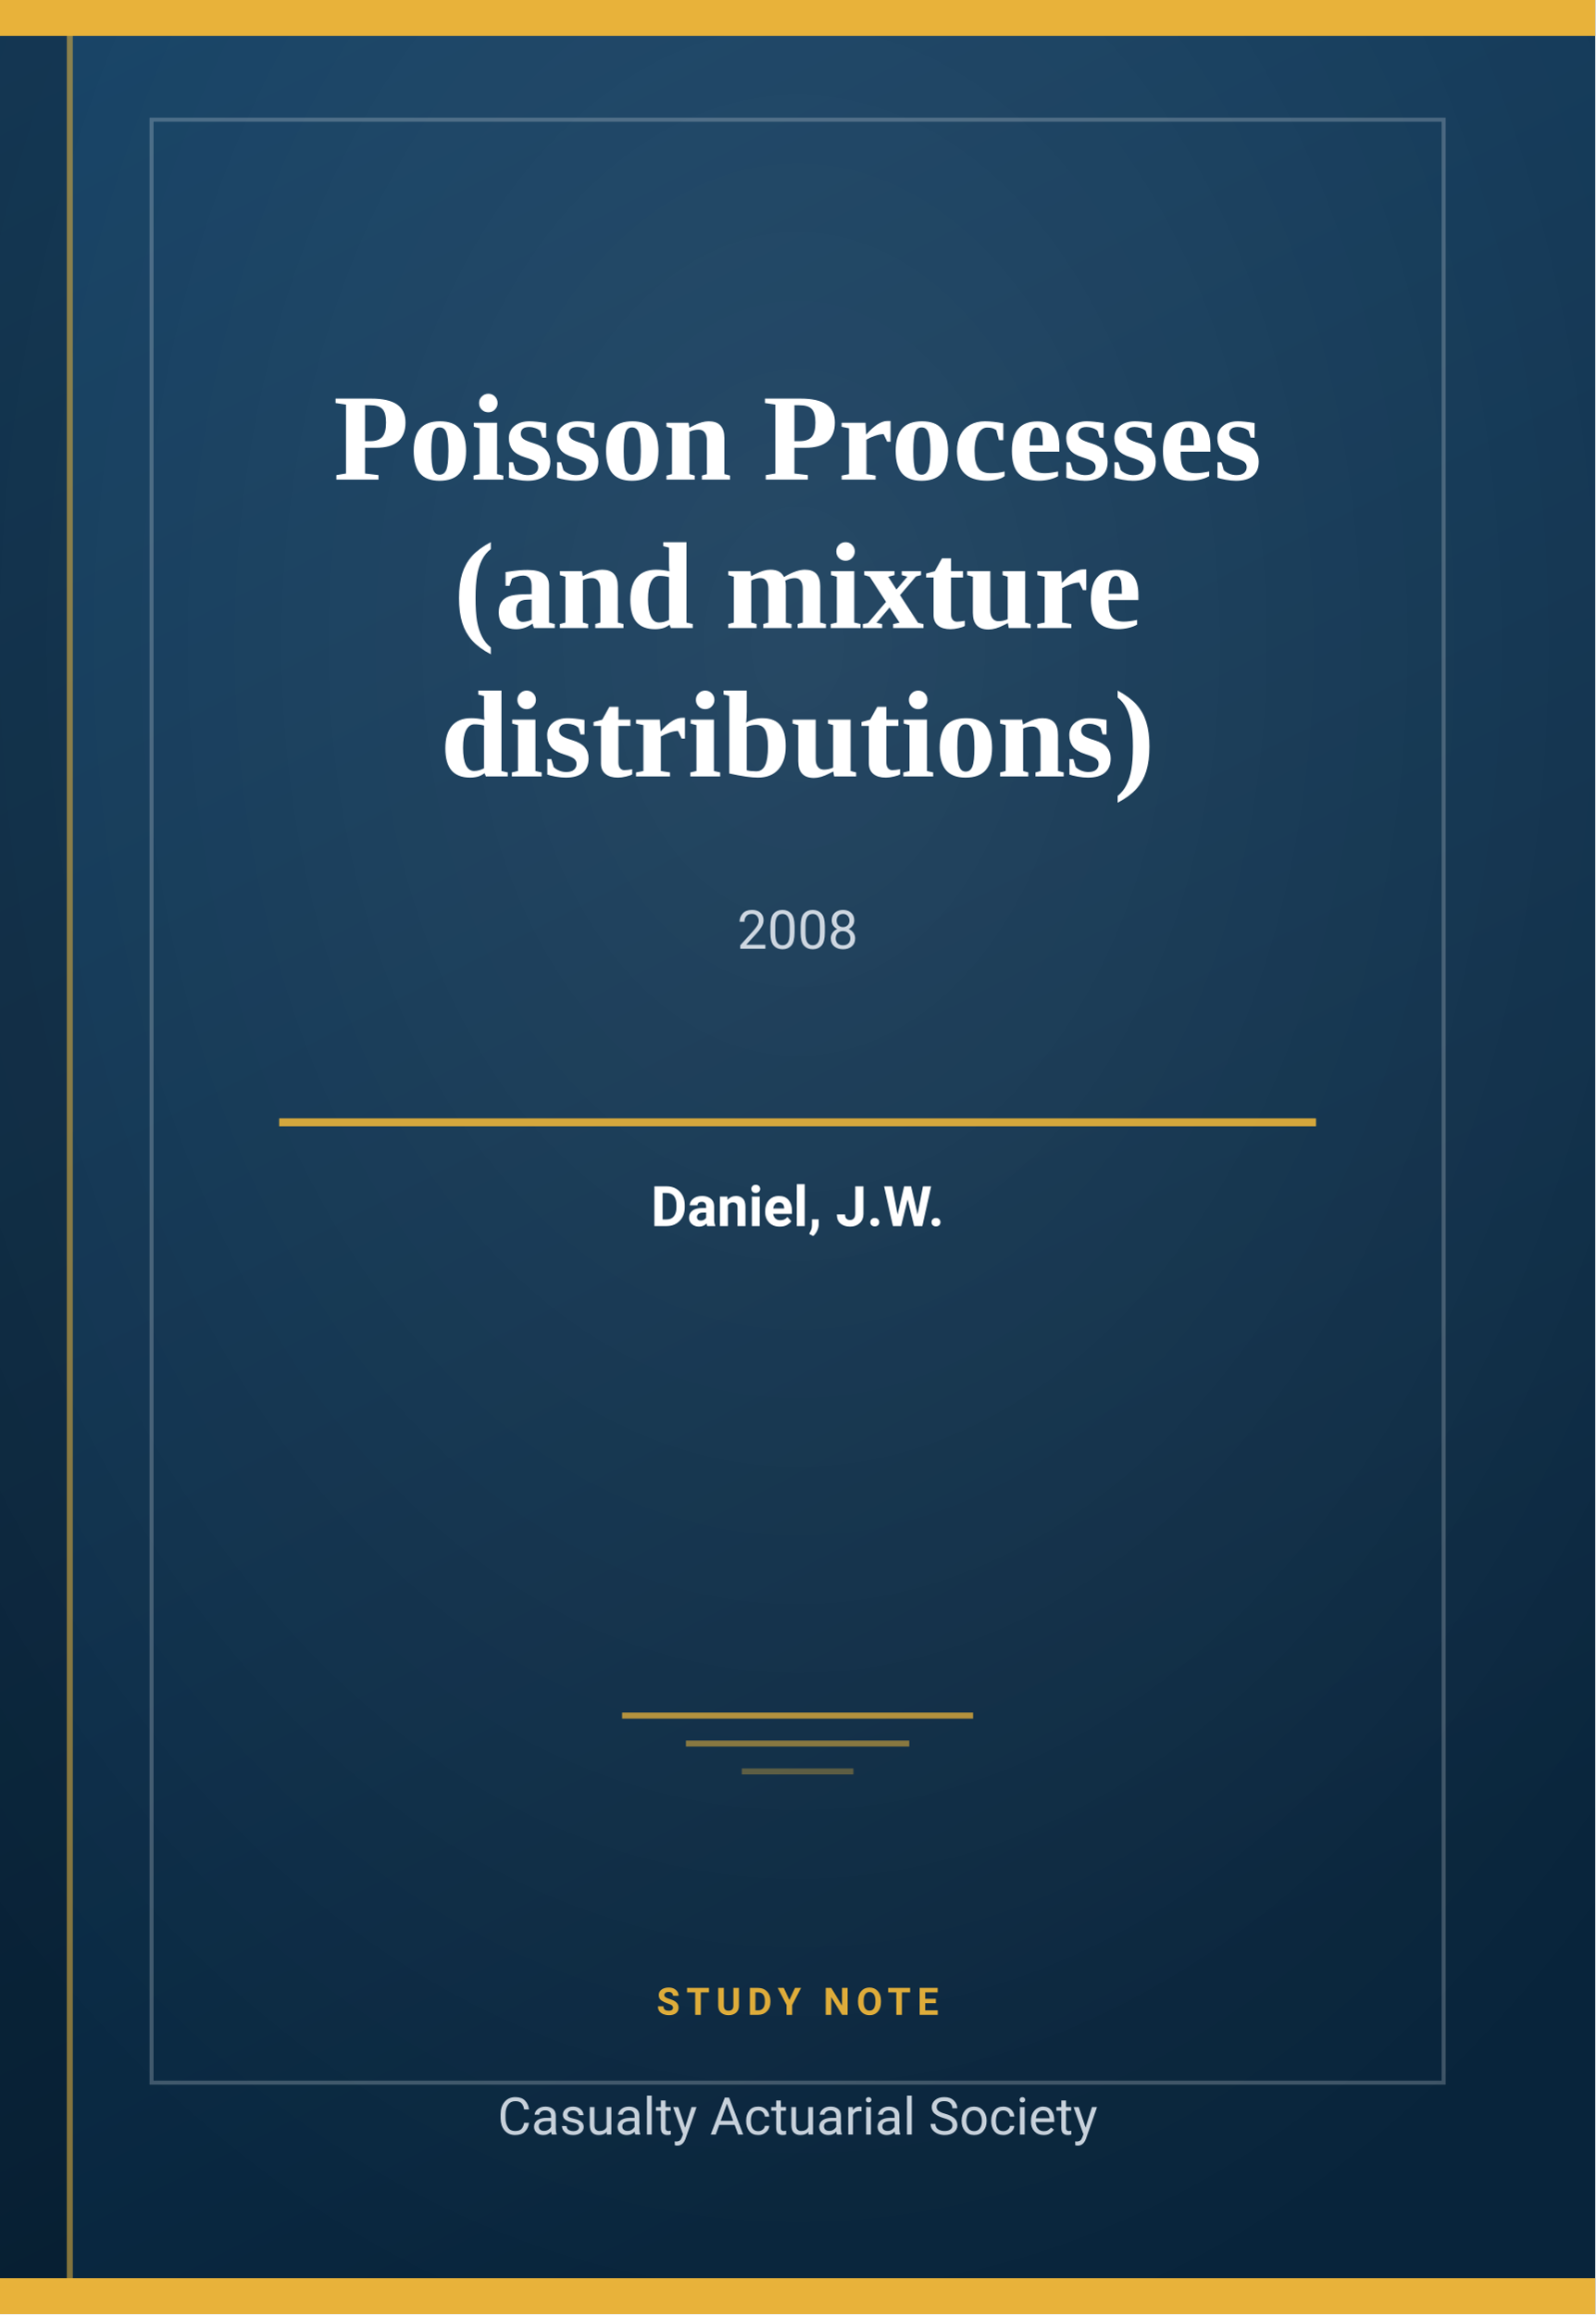
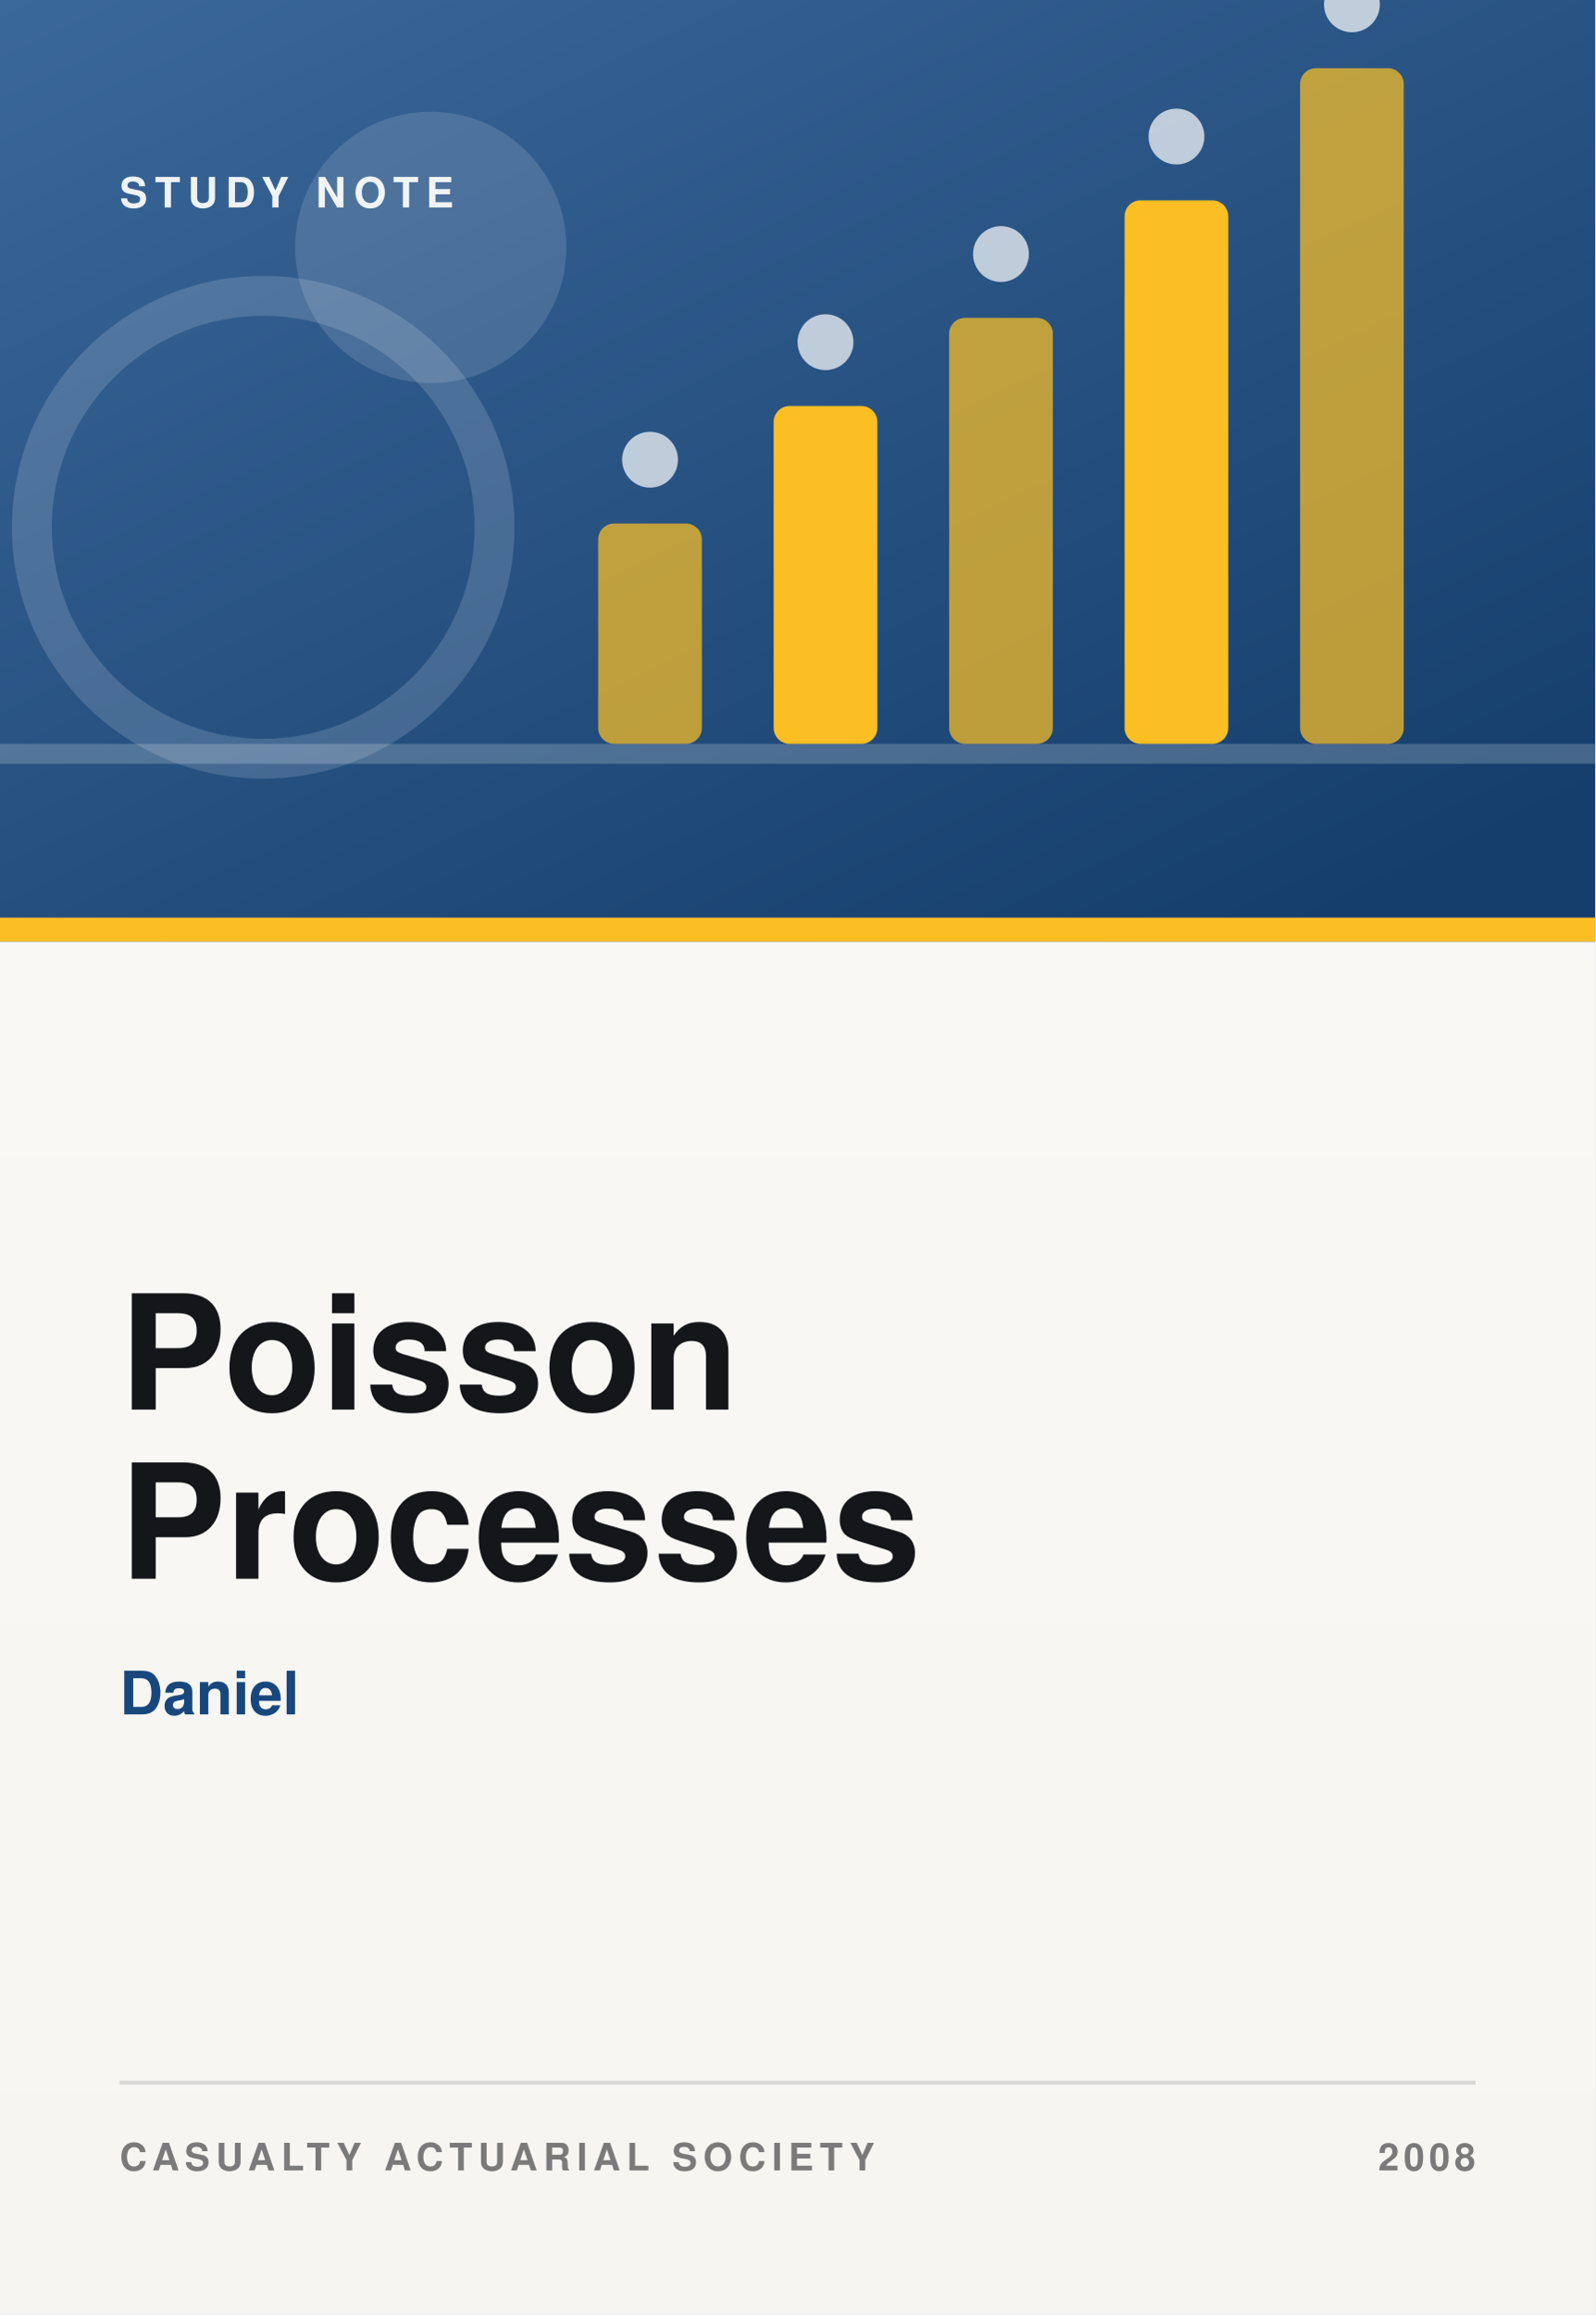
- <svg xmlns="http://www.w3.org/2000/svg" viewBox="0 0 400 580" width="400" height="580" role="img" aria-label="Cover of Poisson Processes (and mixture distributions) — Daniel, J.W. — 2008">
+ <svg xmlns="http://www.w3.org/2000/svg" viewBox="0 0 400 580" width="400" height="580" role="img" aria-label="Cover of Poisson Processes — Daniel — 2008">
  <defs>
-     <linearGradient id="field" x1="0" y1="0" x2="0.35" y2="1">
-       <stop offset="0" stop-color="#123f63" />
-       <stop offset="1" stop-color="#08243b" />
+     <linearGradient id="band-869b369" x1="0" y1="0" x2="0.8" y2="1">
+       <stop offset="0" stop-color="#3b689a" />
+       <stop offset="1" stop-color="#153e6c" />
    </linearGradient>
-     <radialGradient id="glow" cx="0.5" cy="0.28" r="0.75">
-       <stop offset="0" stop-color="#ffffff" stop-opacity="0.10" />
-       <stop offset="1" stop-color="#ffffff" stop-opacity="0" />
-     </radialGradient>
+     <linearGradient id="paper-869b369" x1="0" y1="0" x2="0" y2="1">
+       <stop offset="0" stop-color="#fbfaf7" />
+       <stop offset="1" stop-color="#f6f5f1" />
+     </linearGradient>
+     <clipPath id="crop-869b369">
+       <rect x="0" y="0" width="400" height="236" />
+     </clipPath>
  </defs>
-   <rect x="0" y="0" width="400" height="580" fill="url(#field)" />
-   <rect x="0" y="0" width="400" height="580" fill="url(#glow)" />
-   <rect x="0" y="0" width="17" height="580" fill="#000000" opacity="0.2" />
-   <line x1="17.5" y1="0" x2="17.5" y2="580" stroke="#e8b23a" stroke-width="1.5" opacity="0.55" />
-   <rect x="0" y="0" width="400" height="9" fill="#e8b23a" />
-   <rect x="0" y="571" width="400" height="9" fill="#e8b23a" />
-   <rect x="38" y="30" width="324" height="492" fill="none" stroke="#ffffff" stroke-width="1" opacity="0.22" />
-   <text x="200" y="120.2" font-family="Georgia, 'Times New Roman', Times, serif" font-size="31" font-weight="bold" fill="#ffffff" text-anchor="middle">Poisson Processes</text>
-   <text x="200" y="157.4" font-family="Georgia, 'Times New Roman', Times, serif" font-size="31" font-weight="bold" fill="#ffffff" text-anchor="middle">(and mixture</text>
-   <text x="200" y="194.6" font-family="Georgia, 'Times New Roman', Times, serif" font-size="31" font-weight="bold" fill="#ffffff" text-anchor="middle">distributions)</text>
-   <text x="200" y="237.8" font-family="-apple-system, BlinkMacSystemFont, 'Segoe UI', Roboto, 'Helvetica Neue', Arial, sans-serif" font-size="13.5" font-weight="normal" fill="#dbe3ec" text-anchor="middle" opacity="0.92">2008</text>
-   <line x1="70" y1="281.3" x2="330" y2="281.3" stroke="#e8b23a" stroke-width="2" opacity="0.9" />
-   <text x="200" y="307.3" font-family="-apple-system, BlinkMacSystemFont, 'Segoe UI', Roboto, 'Helvetica Neue', Arial, sans-serif" font-size="14" font-weight="bold" fill="#ffffff" text-anchor="middle">Daniel, J.W.</text>
-   <line x1="156" y1="430" x2="244" y2="430" stroke="#e8b23a" stroke-width="1.5" opacity="0.75" />
-   <line x1="172" y1="437" x2="228" y2="437" stroke="#e8b23a" stroke-width="1.5" opacity="0.55" />
-   <line x1="186" y1="444" x2="214" y2="444" stroke="#e8b23a" stroke-width="1.5" opacity="0.35" />
-   <text x="200" y="505" font-family="-apple-system, BlinkMacSystemFont, 'Segoe UI', Roboto, 'Helvetica Neue', Arial, sans-serif" font-size="9.5" font-weight="bold" fill="#e8b23a" text-anchor="middle" letter-spacing="1.6" opacity="0.95">STUDY NOTE</text>
-   <text x="200" y="535" font-family="-apple-system, BlinkMacSystemFont, 'Segoe UI', Roboto, 'Helvetica Neue', Arial, sans-serif" font-size="13" font-weight="normal" fill="#dbe3ec" text-anchor="middle" opacity="0.9">Casualty Actuarial Society</text>
+   <rect x="0" y="0" width="400" height="580" fill="url(#paper-869b369)" />
+   <g clip-path="url(#crop-869b369)">
+     <rect x="0" y="0" width="400" height="236" fill="url(#band-869b369)" />
+     <circle cx="66" cy="132.16" r="58" fill="none" stroke="#ffffff" stroke-width="10" opacity="0.15" />
+     <rect x="0" y="186.44" width="400" height="5" fill="#ffffff" opacity="0.2" />
+     <rect x="150" y="131.22" width="26" height="55.22" fill="#fbbf24" opacity="0.72" rx="4" />
+     <circle cx="163" cy="115.22" r="7" fill="#ffffff" opacity="0.7" />
+     <rect x="194" y="101.76" width="26" height="84.68" fill="#fbbf24" rx="4" />
+     <circle cx="207" cy="85.76" r="7" fill="#ffffff" opacity="0.7" />
+     <rect x="238" y="79.67" width="26" height="106.77" fill="#fbbf24" opacity="0.72" rx="4" />
+     <circle cx="251" cy="63.67" r="7" fill="#ffffff" opacity="0.7" />
+     <rect x="282" y="50.22" width="26" height="136.22" fill="#fbbf24" rx="4" />
+     <circle cx="295" cy="34.22" r="7" fill="#ffffff" opacity="0.7" />
+     <rect x="326" y="17.09" width="26" height="169.35" fill="#fbbf24" opacity="0.72" rx="4" />
+     <circle cx="339" cy="1.09" r="7" fill="#ffffff" opacity="0.7" />
+     <circle cx="108" cy="62" r="34" fill="#ffffff" opacity="0.13" />
+   </g>
+   <rect x="0" y="230" width="400" height="6" fill="#fbbf24" />
+   <text x="30" y="52" font-family="'Helvetica Neue', Helvetica, Arial, sans-serif" font-size="10.5" font-weight="700" fill="#ffffff" text-anchor="start" letter-spacing="1.9" opacity="0.92">STUDY NOTE</text>
+   <text x="30" y="353.3" font-family="'Helvetica Neue', Helvetica, Arial, sans-serif" font-size="40" font-weight="700" fill="#14161a" text-anchor="start">Poisson</text>
+   <text x="30" y="395.7" font-family="'Helvetica Neue', Helvetica, Arial, sans-serif" font-size="40" font-weight="700" fill="#14161a" text-anchor="start">Processes</text>
+   <text x="30" y="429.7" font-family="'Helvetica Neue', Helvetica, Arial, sans-serif" font-size="15" font-weight="600" fill="#18477c" text-anchor="start">Daniel</text>
+   <line x1="30" y1="522" x2="370" y2="522" stroke="#14161a" stroke-width="1" opacity="0.14" />
+   <text x="30" y="544" font-family="'Helvetica Neue', Helvetica, Arial, sans-serif" font-size="9.5" font-weight="700" fill="#7a7a7b" text-anchor="start" letter-spacing="1.5">CASUALTY ACTUARIAL SOCIETY</text>
+   <text x="370" y="544" font-family="'Helvetica Neue', Helvetica, Arial, sans-serif" font-size="9.5" font-weight="600" fill="#7a7a7b" text-anchor="end" letter-spacing="1.1">2008</text>
</svg>
